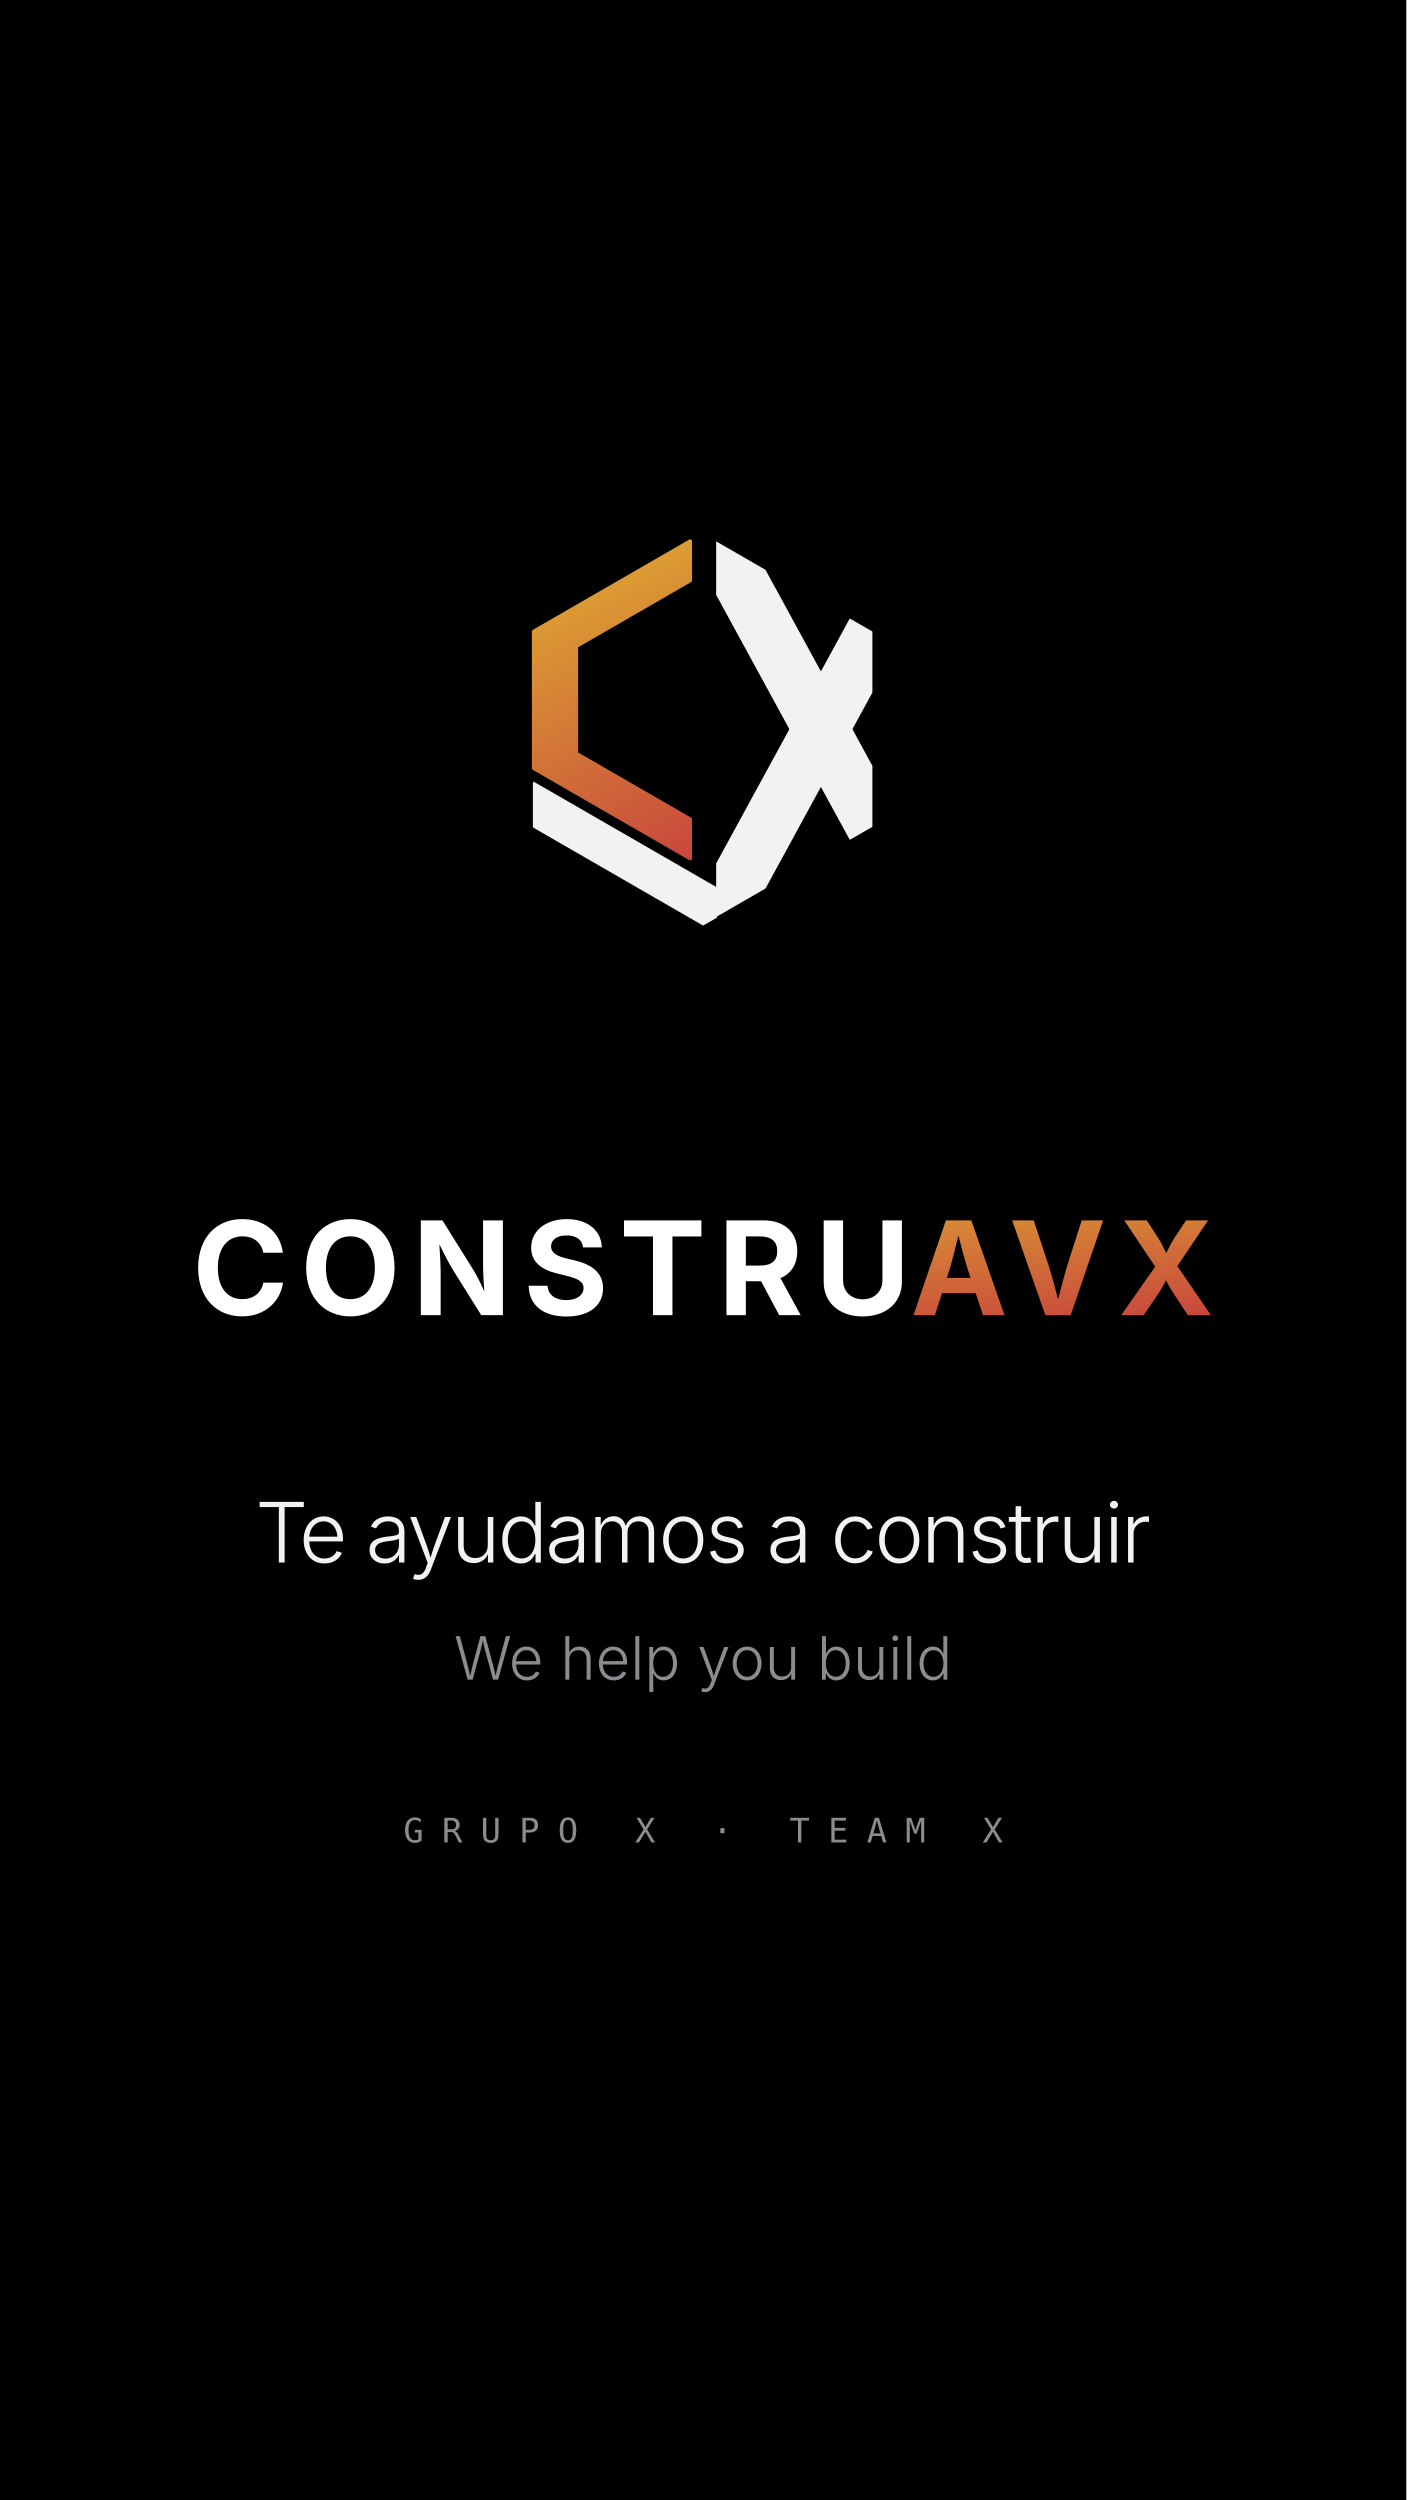
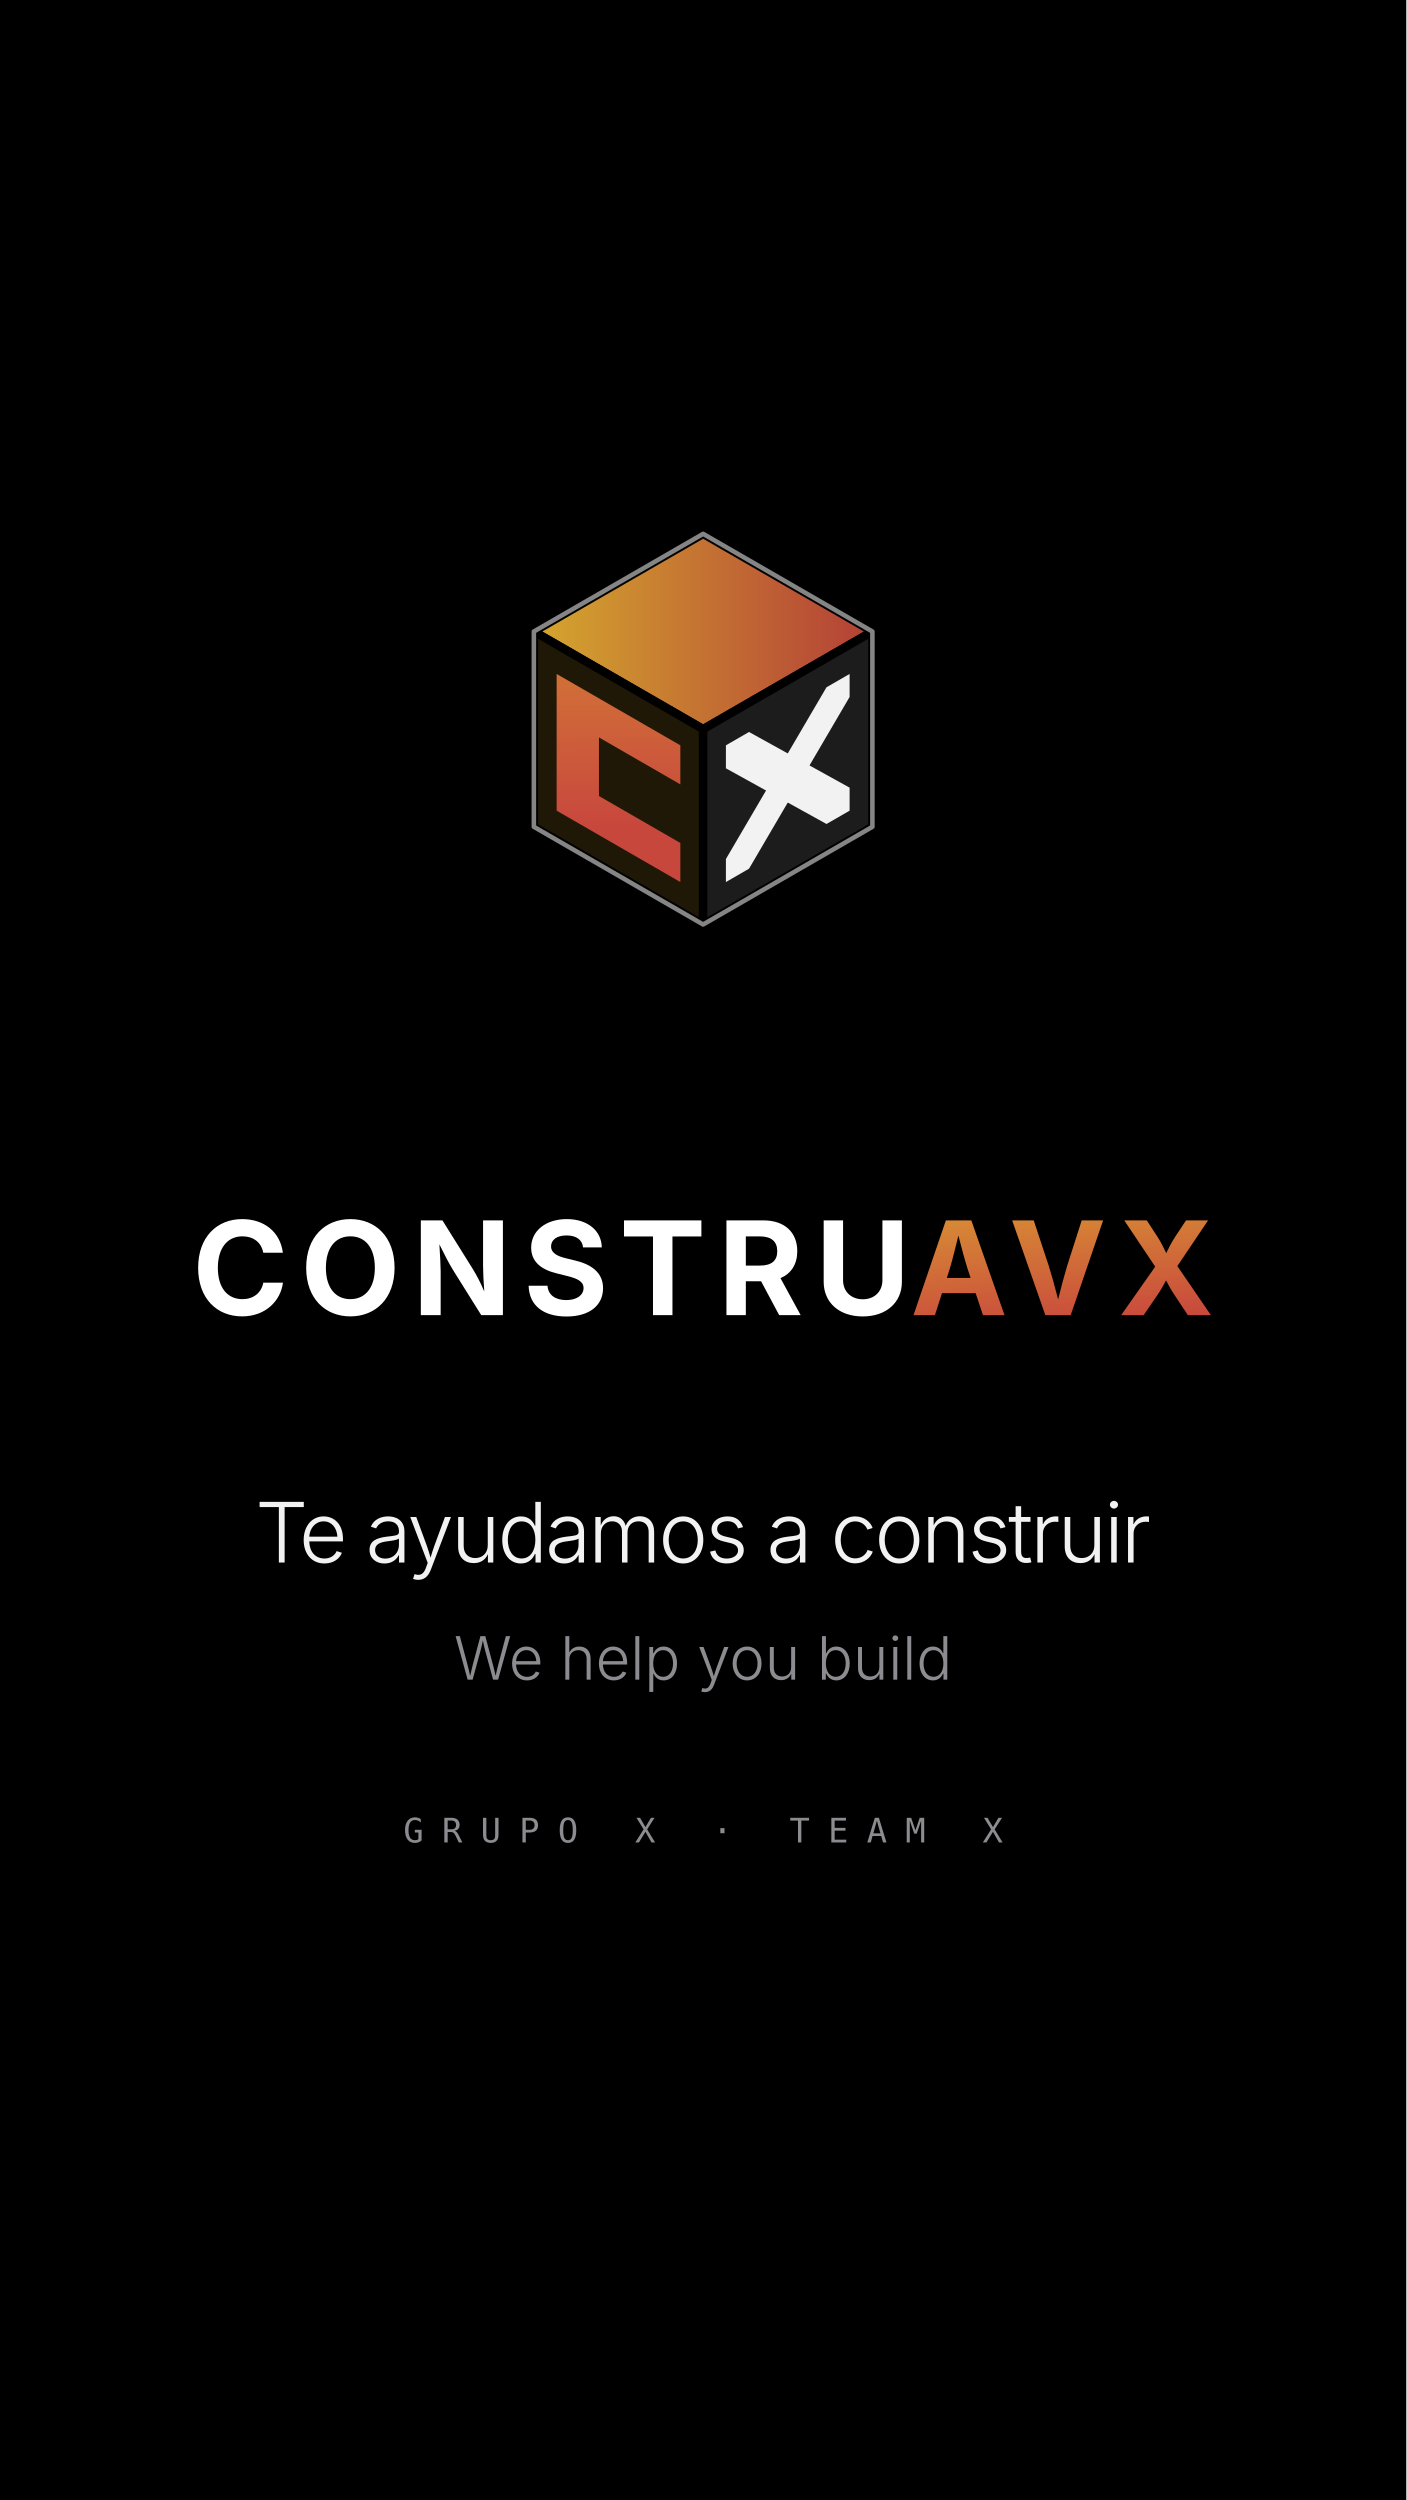
<svg xmlns="http://www.w3.org/2000/svg" viewBox="0 0 1080 1920">
  <rect width="1080" height="1920" fill="#000" />
  <g transform="translate(540.0 560.0) scale(2.500)">
    <defs>
-       <linearGradient id="cgc" gradientUnits="userSpaceOnUse" x1="-52" y1="-58" x2="-4" y2="40">
+       <linearGradient id="cgc" gradientUnits="userSpaceOnUse" x1="-52" y1="-30" x2="0" y2="60">
        <stop offset="0" stop-color="#E0B030" />
        <stop offset="1" stop-color="#C8473D" />
      </linearGradient>
-       <clipPath id="rcl">
-         <polygon points="4,-57.7 52,-30 52,30 4,57.7" />
+       <linearGradient id="tgc" gradientUnits="userSpaceOnUse" x1="-52" y1="-30" x2="52" y2="-30">
+         <stop offset="0" stop-color="#E0B030" stop-opacity=".95" />
+         <stop offset="1" stop-color="#C8473D" stop-opacity=".9" />
+       </linearGradient>
+       <clipPath id="xcl">
+         <rect x="7" y="9" width="38" height="42" />
      </clipPath>
    </defs>
-     <polygon points="-52,-30 -4,-57.7 -4,-45.7 -39,-25.5 -39,7.5 -4,27.7 -4,39.7 -52,12" fill="url(#cgc)" stroke="url(#cgc)" stroke-width="1.2" stroke-linejoin="round" />
-     <g clip-path="url(#rcl)" stroke="#f2f2f2" stroke-width="17">
-       <line x1="-2" y1="-70" x2="58" y2="40" />
-       <line x1="58" y1="-40" x2="-2" y2="70" />
+     <g stroke="#000" stroke-width="2.6" stroke-linejoin="round">
+       <polygon points="0,-60 52,-30 0,0 -52,-30" fill="url(#tgc)" />
+       <polygon points="-52,-30 0,0 0,60 -52,30" fill="#E0B030" fill-opacity=".14" />
+       <polygon points="0,0 52,-30 52,30 0,60" fill="#fff" fill-opacity=".11" />
    </g>
-     <polygon points="-52,16.5 0,46.5 4,48.8 4,57.7 0,60 -52,30" fill="#f2f2f2" stroke="#f2f2f2" stroke-width=".6" stroke-linejoin="round" />
+     <polygon points="0,-60 52,-30 52,30 0,60 -52,30 -52,-30" fill="none" stroke="#f2f2f2" stroke-opacity=".55" stroke-width="1.4" stroke-linejoin="round" />
+     <g transform="matrix(1 .577 0 1 -52 -30)">
+       <polygon points="7,9 45,9 45,21 20,21 20,39 45,39 45,51 7,51" fill="url(#cgc)" />
+     </g>
+     <g transform="matrix(1 -.577 0 1 0 0)">
+       <g clip-path="url(#xcl)" stroke="#f2f2f2" stroke-width="10">
+         <line x1="3" y1="4" x2="49" y2="56" />
+         <line x1="49" y1="4" x2="3" y2="56" />
+       </g>
+     </g>
  </g>
  <defs>
    <linearGradient id="wg" x1="0" y1="0" x2="1" y2="1">
      <stop offset="0" stop-color="#E0B030" />
      <stop offset="1" stop-color="#C8473D" />
    </linearGradient>
  </defs>
  <text x="540" y="1010" text-anchor="middle" font-family="'Montserrat','Inter','Helvetica Neue',Arial,sans-serif" font-weight="700" font-size="100" letter-spacing="9.0" fill="#fff">CONSTRU<tspan fill="url(#wg)">AVX</tspan>
  </text>
  <text x="540" y="1200" text-anchor="middle" font-family="'Inter Tight','Inter','Helvetica Neue',Arial,sans-serif" font-weight="300" font-size="64" fill="#f2f2f2" letter-spacing="-2">Te ayudamos a construir</text>
  <text x="540" y="1290" text-anchor="middle" font-family="'Inter Tight','Inter','Helvetica Neue',Arial,sans-serif" font-weight="300" font-size="46" fill="#8b8b90" letter-spacing="0">We help you build</text>
  <text x="540" y="1415" text-anchor="middle" font-family="'JetBrains Mono','DejaVu Sans Mono',monospace" font-weight="400" font-size="26" fill="#8b8b90" letter-spacing="14">GRUPO X · TEAM X</text>
</svg>
